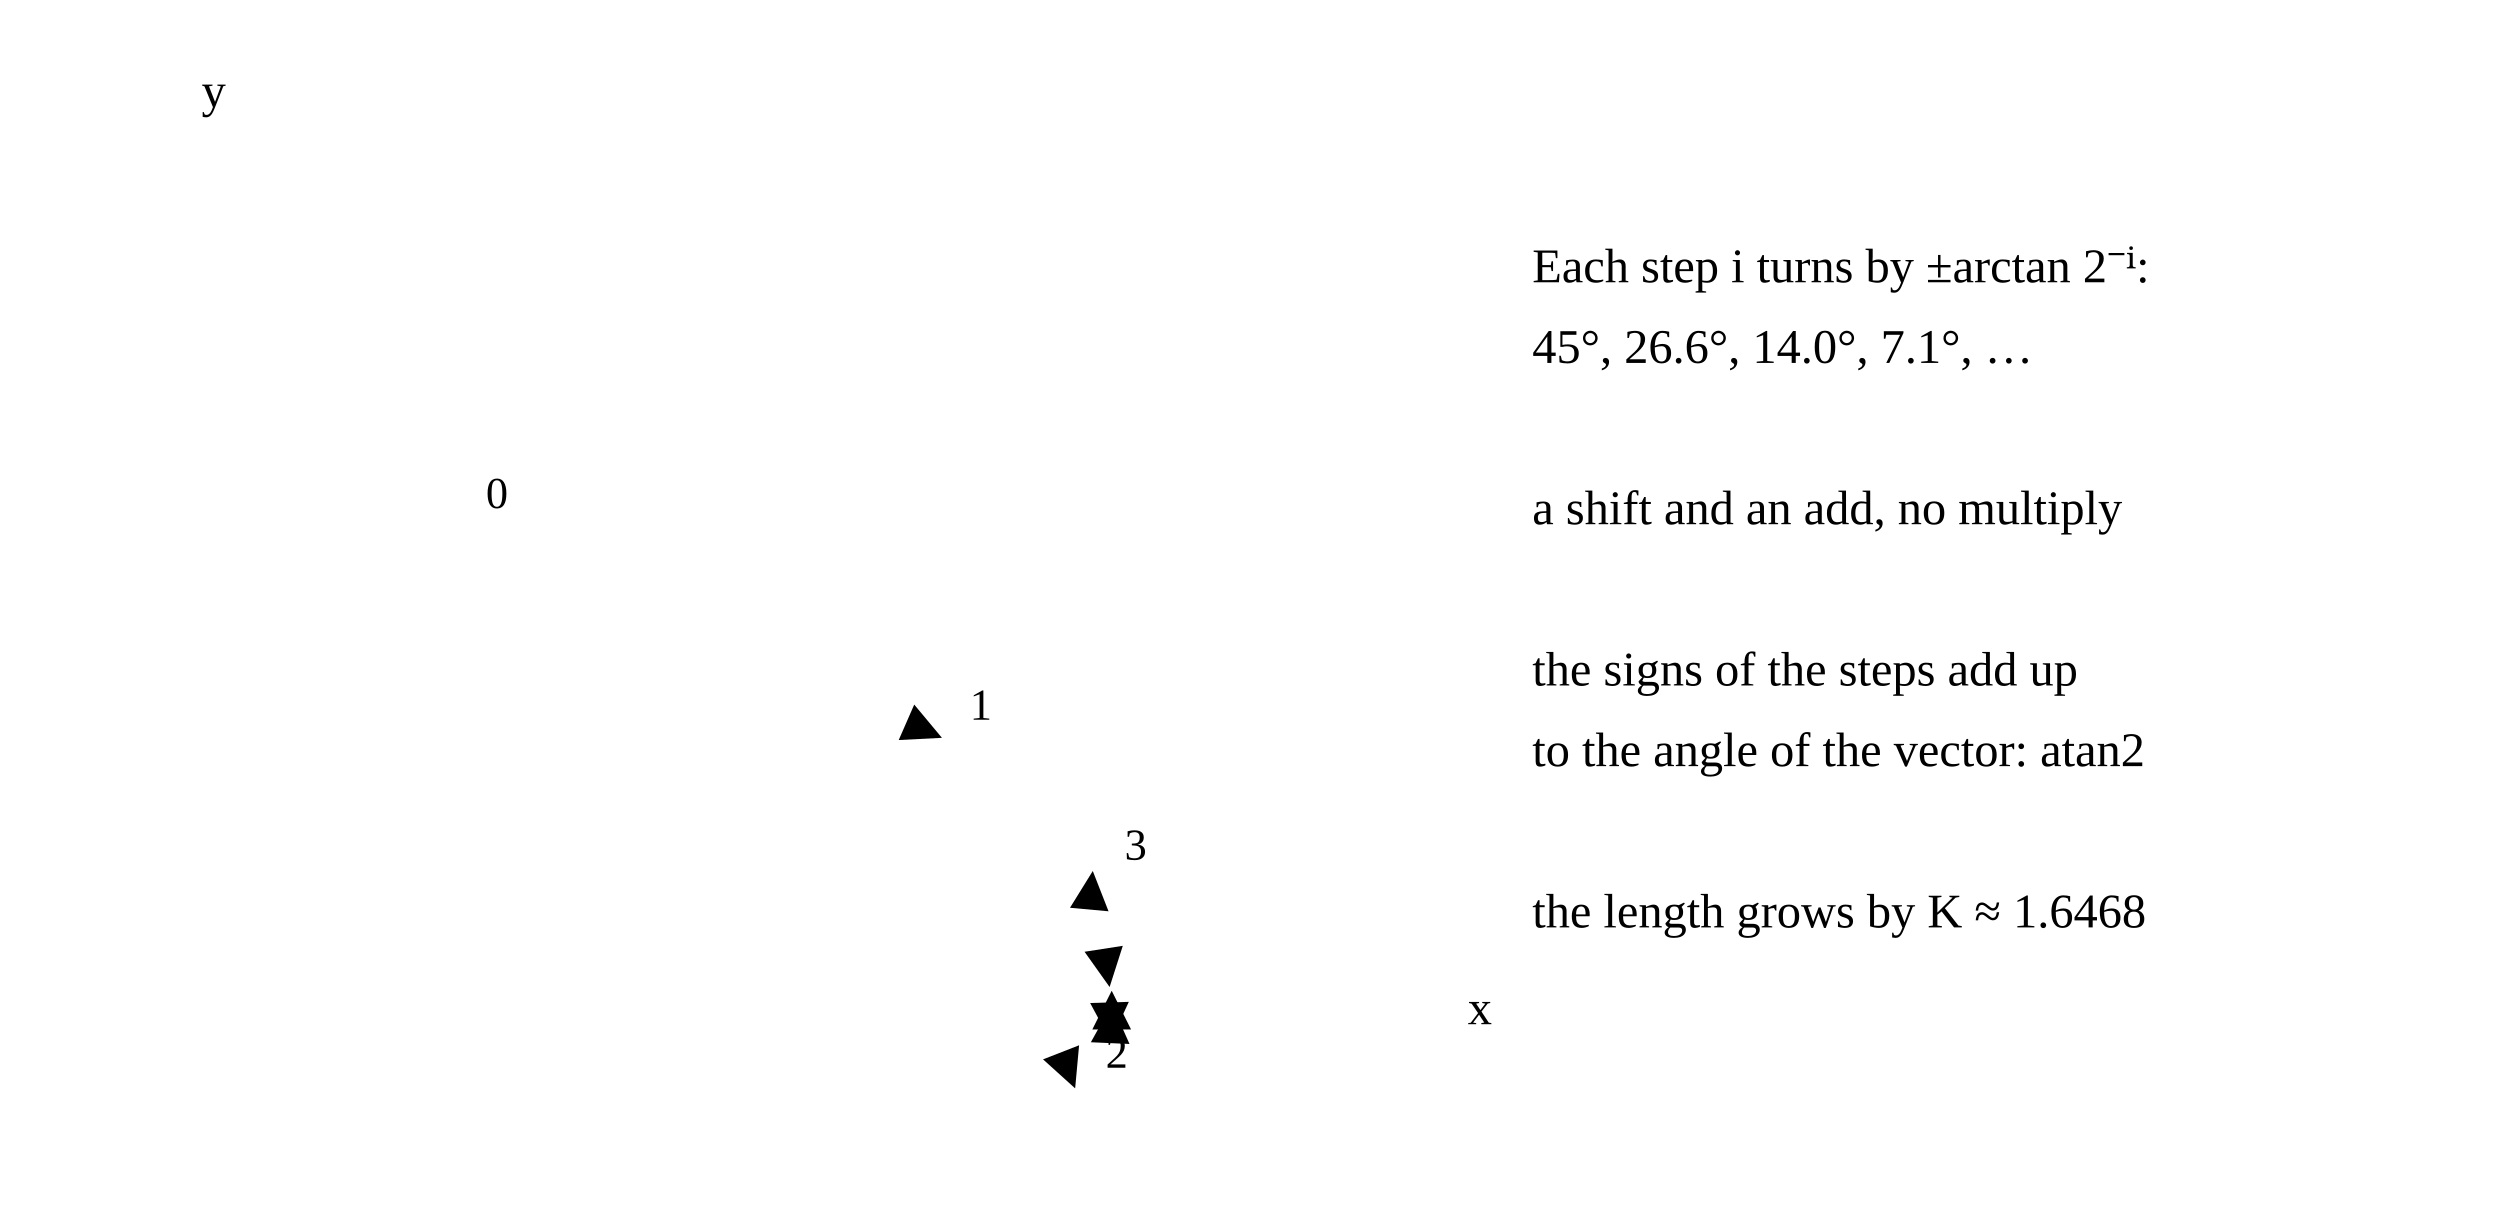
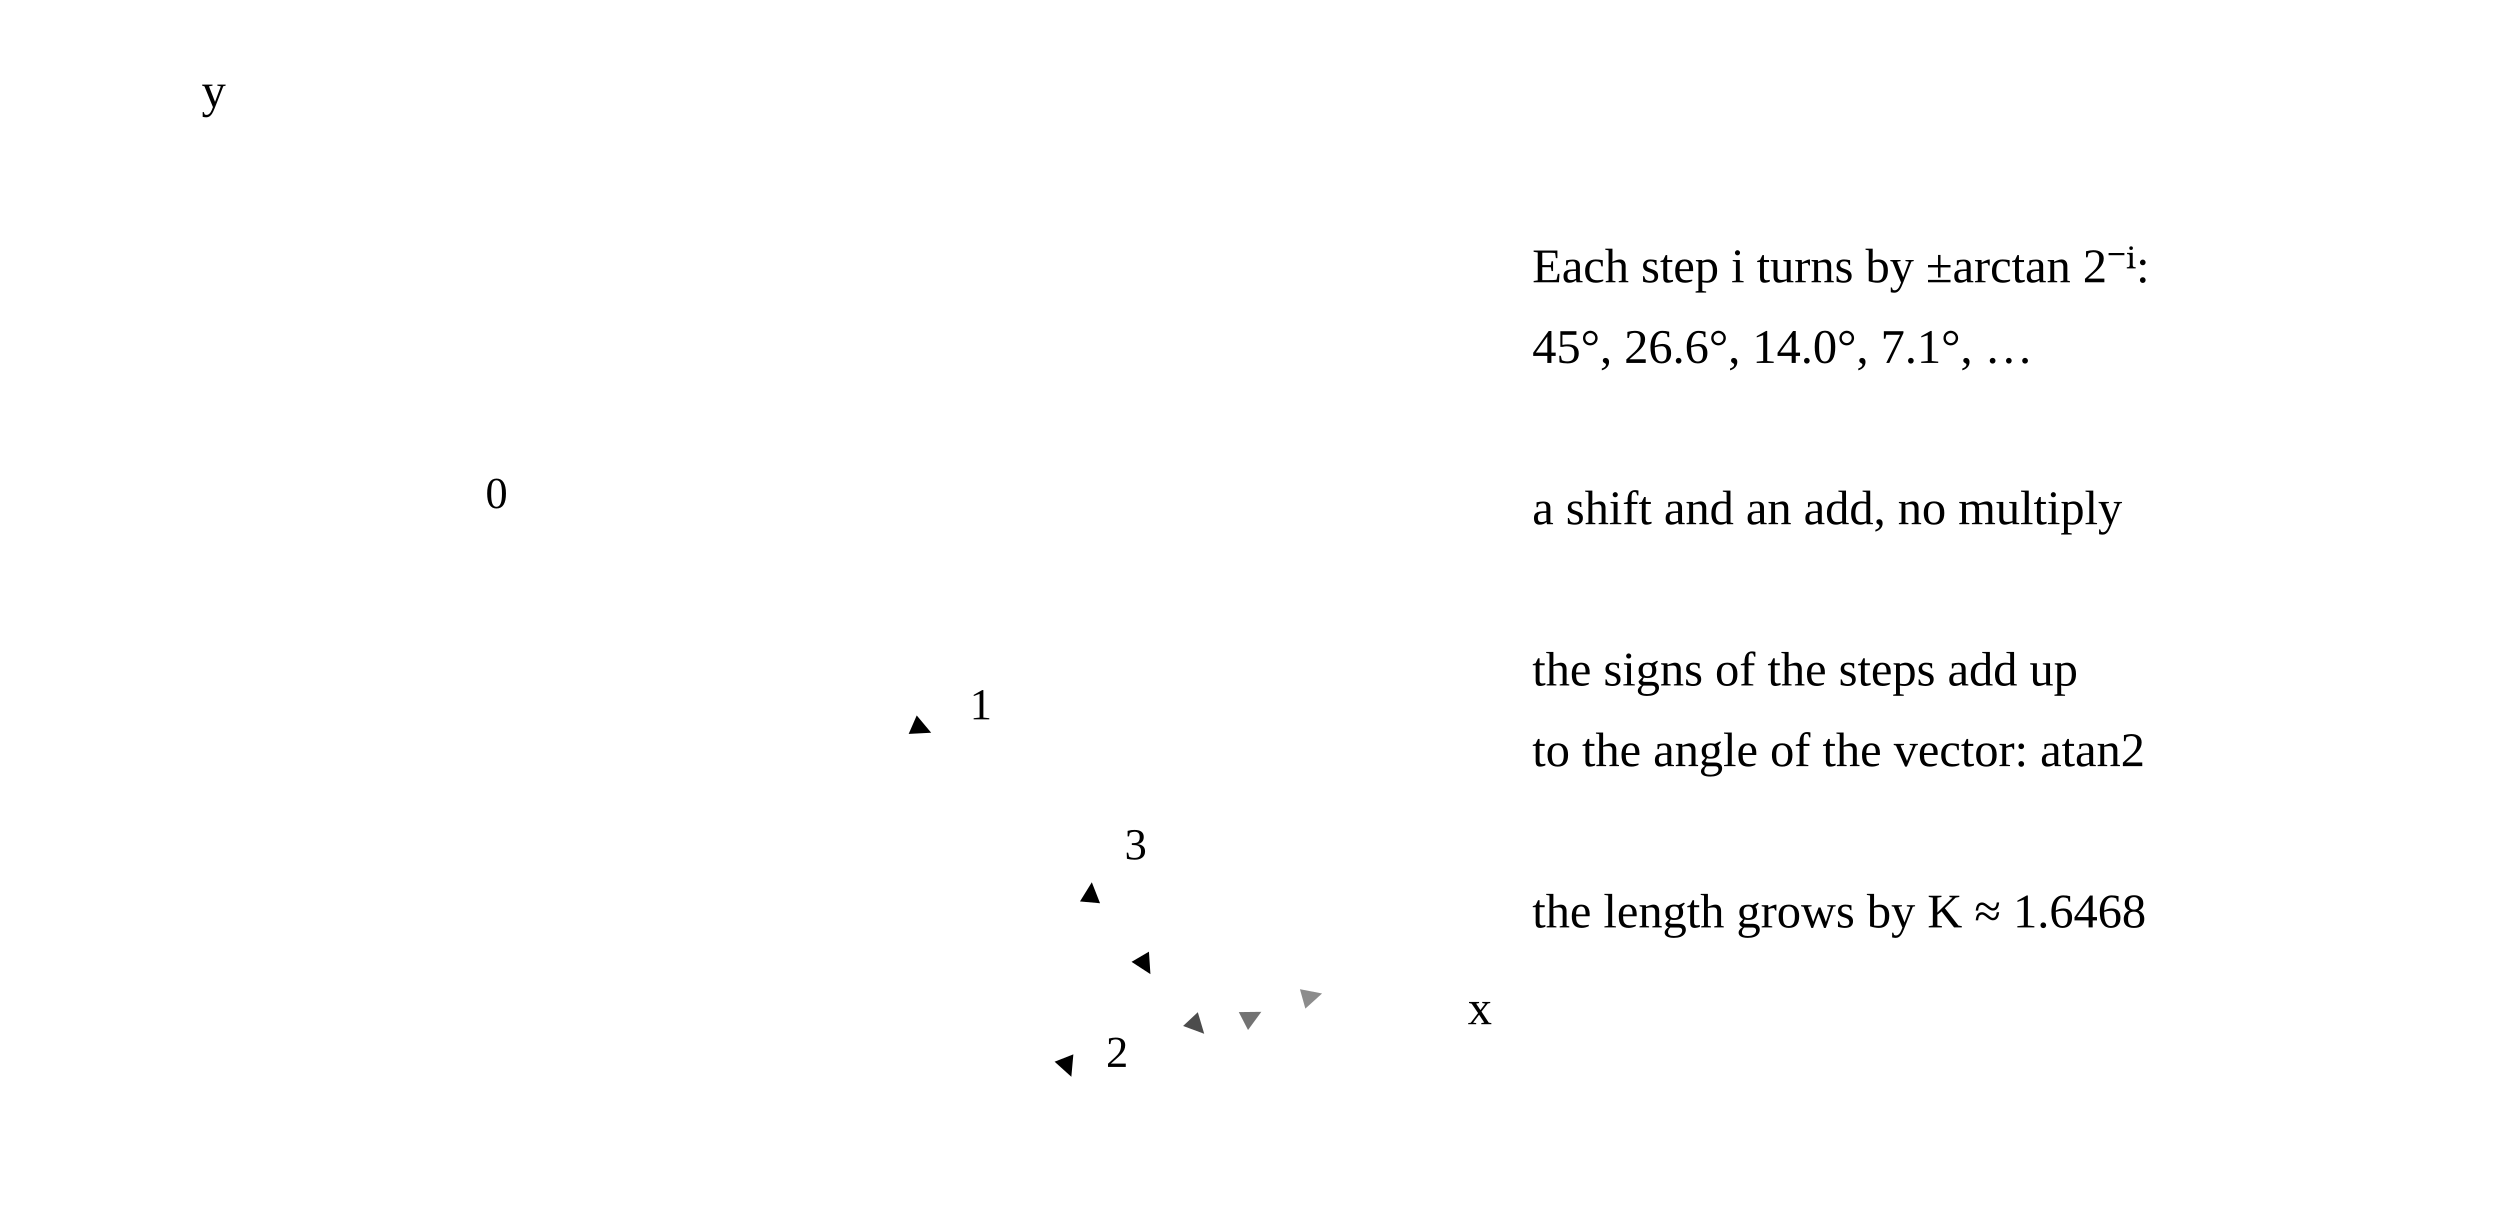
<svg xmlns="http://www.w3.org/2000/svg" class="eu-svg" viewBox="0 0 620 300" width="620" height="300" role="img" aria-label="CORDIC turns a vector onto the x axis in steps of arctan 2 to the -i; the angles add up to the vector's angle">
  <defs>
-     <marker id="eu-arrow-cordic" viewBox="0 0 8 8" refX="7" refY="4" markerWidth="6" markerHeight="6" orient="auto-start-reverse">
-       <path d="M0 0 L8 4 L0 8 z" class="accent" />
+     <marker id="eu-arrow-cordic" viewBox="0 0 5 5" markerUnits="userSpaceOnUse" refX="4.2" refY="2.5" markerWidth="5" markerHeight="5" orient="auto-start-reverse">
+       <path d="M0 0 L5 2.5 L0 5 z" class="accent" />
    </marker>
  </defs>
  <line x1="40" y1="250" x2="360.0" y2="250" class="thin" />
  <line x1="60" y1="270" x2="60" y2="32.5" class="thin" />
  <text x="364.0" y="254" class="soft">x</text>
  <text x="56" y="26.5" text-anchor="end" class="soft">y</text>
-   <line x1="60" y1="250" x2="112.5" y2="130.0" class="accent-line" style="stroke-width:2" />
-   <line x1="60" y1="250" x2="232.5" y2="182.5" class="thin" style="" />
-   <line x1="60" y1="250" x2="266.2" y2="268.8" class="thin" style="" />
-   <line x1="60" y1="250" x2="270.9" y2="217.2" class="thin" style="" />
-   <line x1="60" y1="250" x2="275.0" y2="243.6" class="thin" style="" />
-   <line x1="60" y1="250" x2="275.4" y2="257.0" class="thin" style="" />
-   <line x1="60" y1="250" x2="275.7" y2="250.3" class="thin" style="" />
-   <line x1="60" y1="250" x2="275.7" y2="246.9" class="thin" style="" />
-   <path d="M112.5 130.0 L232.5 182.5" class="accent-line" style="stroke-width:1.6" marker-end="url(#eu-arrow-cordic)" />
-   <path d="M232.5 182.5 L266.2 268.8" class="accent-line" style="stroke-width:1.6" marker-end="url(#eu-arrow-cordic)" />
-   <path d="M266.2 268.8 L270.9 217.2" class="accent-line" style="stroke-width:1.6" marker-end="url(#eu-arrow-cordic)" />
-   <path d="M270.9 217.2 L275.0 243.6" class="accent-line" style="stroke-width:1.6" marker-end="url(#eu-arrow-cordic)" />
-   <path d="M275.0 243.6 L275.4 257.0" class="accent-line" style="stroke-width:1.6" marker-end="url(#eu-arrow-cordic)" />
-   <path d="M275.4 257.0 L275.7 250.3" class="accent-line" style="stroke-width:1.6" marker-end="url(#eu-arrow-cordic)" />
-   <path d="M275.7 250.3 L275.7 246.9" class="accent-line" style="stroke-width:1.6" marker-end="url(#eu-arrow-cordic)" />
-   <text x="120.5" y="126.0" class="mono soft" style="font-size:11px">0</text>
-   <text x="240.5" y="178.5" class="mono soft" style="font-size:11px">1</text>
-   <text x="274.2" y="264.8" class="mono soft" style="font-size:11px">2</text>
-   <text x="278.9" y="213.2" class="mono soft" style="font-size:11px">3</text>
+   <line x1="60" y1="250" x2="112.4" y2="130.0" class="accent-line" style="stroke-width:2" />
+   <line x1="60" y1="250" x2="232.5" y2="182.4" class="thin" />
+   <line x1="60" y1="250" x2="266.3" y2="268.6" class="thin" />
+   <line x1="60" y1="250" x2="270.9" y2="217.1" class="thin" />
+   <line x1="60" y1="250" x2="286.2" y2="243.1" class="thin" style="opacity:0.7" />
+   <line x1="60" y1="250" x2="299.8" y2="257.7" class="thin" style="opacity:0.55" />
+   <line x1="60" y1="250" x2="314.3" y2="250.2" class="thin" style="opacity:0.45" />
+   <path d="M114.7 131.0 L230.2 181.4" class="accent-line" style="stroke-width:1.6" marker-end="url(#eu-arrow-cordic)" />
+   <path d="M233.4 184.7 L265.4 266.3" class="accent-line" style="stroke-width:1.6" marker-end="url(#eu-arrow-cordic)" />
+   <path d="M266.5 266.2 L270.7 219.6" class="accent-line" style="stroke-width:1.6" marker-end="url(#eu-arrow-cordic)" />
+   <path d="M272.2 219.2 L284.9 240.9" class="accent-line" style="stroke-width:1.6" marker-end="url(#eu-arrow-cordic)" />
+   <path d="M287.9 244.9 L298.1 255.8" class="accent-line" style="stroke-width:1.4;opacity:0.7" marker-end="url(#eu-arrow-cordic)" />
+   <path d="M302.0 256.5 L312.1 251.3" class="accent-line" style="stroke-width:1.4;opacity:0.55" marker-end="url(#eu-arrow-cordic)" />
+   <path d="M316.7 249.5 L327.1 246.6" class="accent-line" style="stroke-width:1.4;opacity:0.45" marker-end="url(#eu-arrow-cordic)" />
+   <text x="120.4" y="126.0" class="mono soft" style="font-size:11px">0</text>
+   <text x="240.5" y="178.4" class="mono soft" style="font-size:11px">1</text>
+   <text x="274.3" y="264.6" class="mono soft" style="font-size:11px">2</text>
+   <text x="278.9" y="213.1" class="mono soft" style="font-size:11px">3</text>
  <text x="380" y="70" class="">Each step i turns by ±arctan 2⁻ⁱ:</text>
  <text x="380" y="90" class="soft">45°, 26.6°, 14.0°, 7.1°, …</text>
  <text x="380" y="130" class="">a shift and an add, no multiply</text>
  <text x="380" y="170" class="">the signs of the steps add up</text>
  <text x="380" y="190" class="">to the angle of the vector: atan2</text>
  <text x="380" y="230" class="soft">the length grows by K ≈ 1.6468</text>
</svg>
